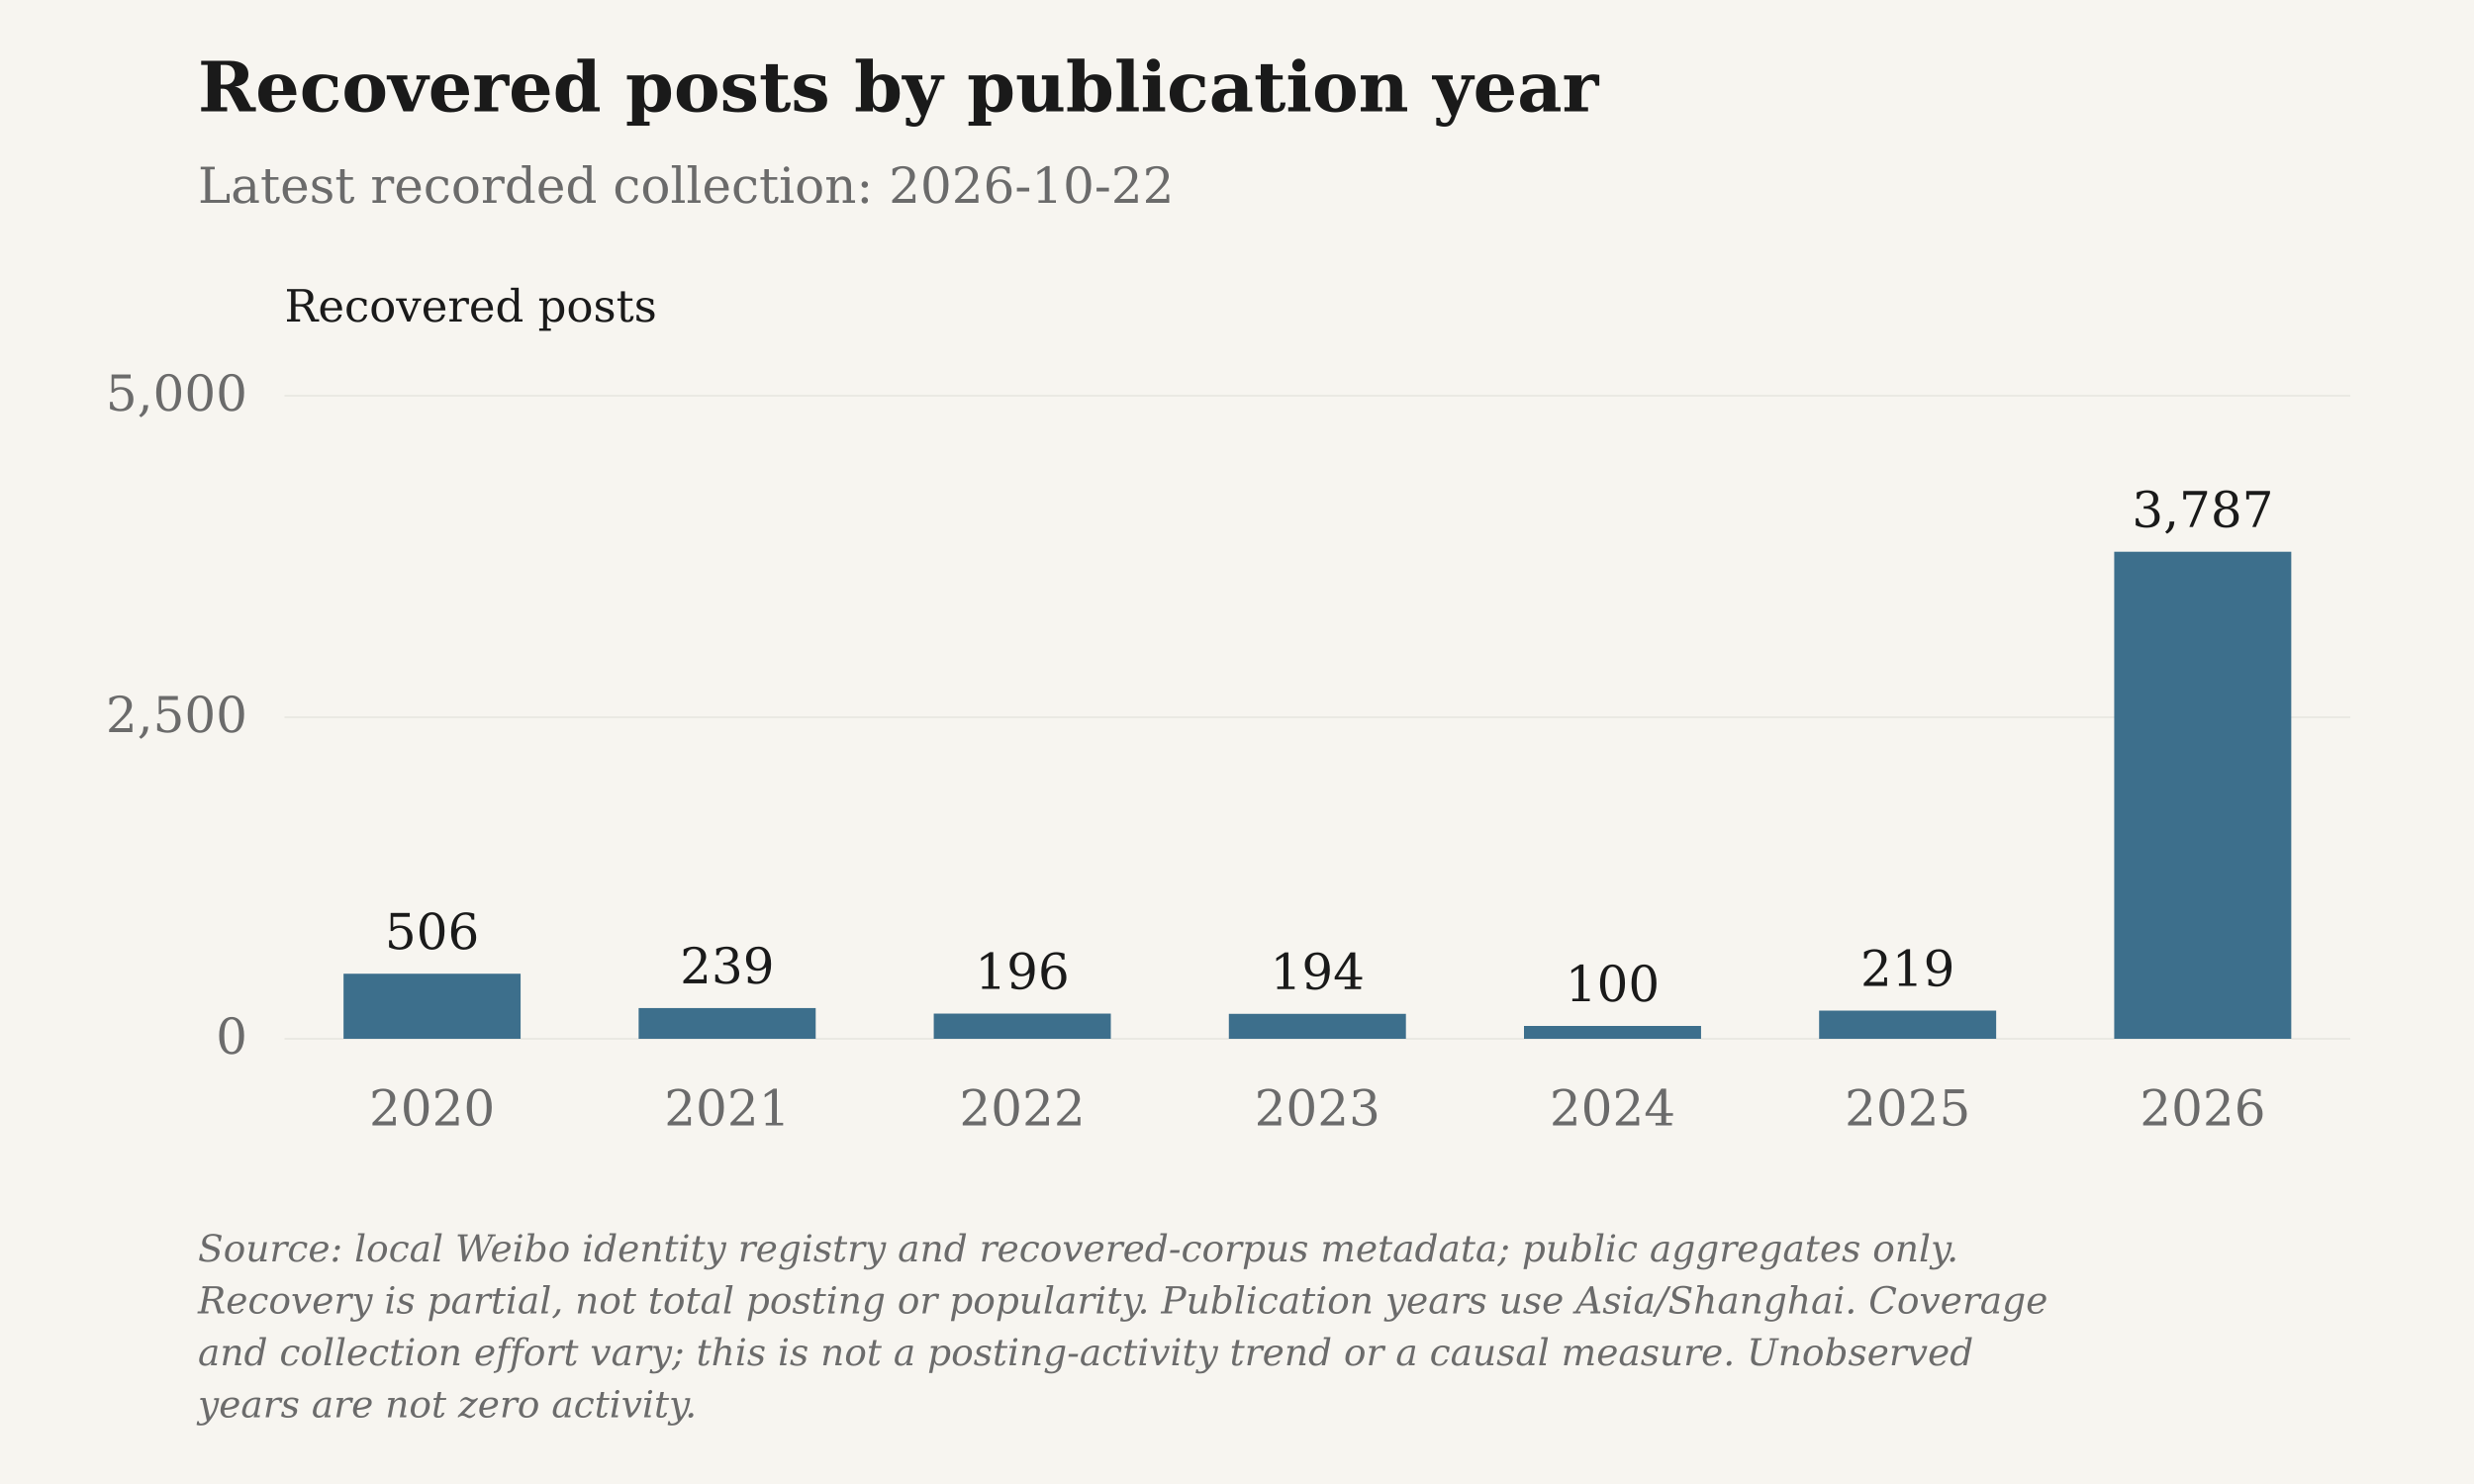
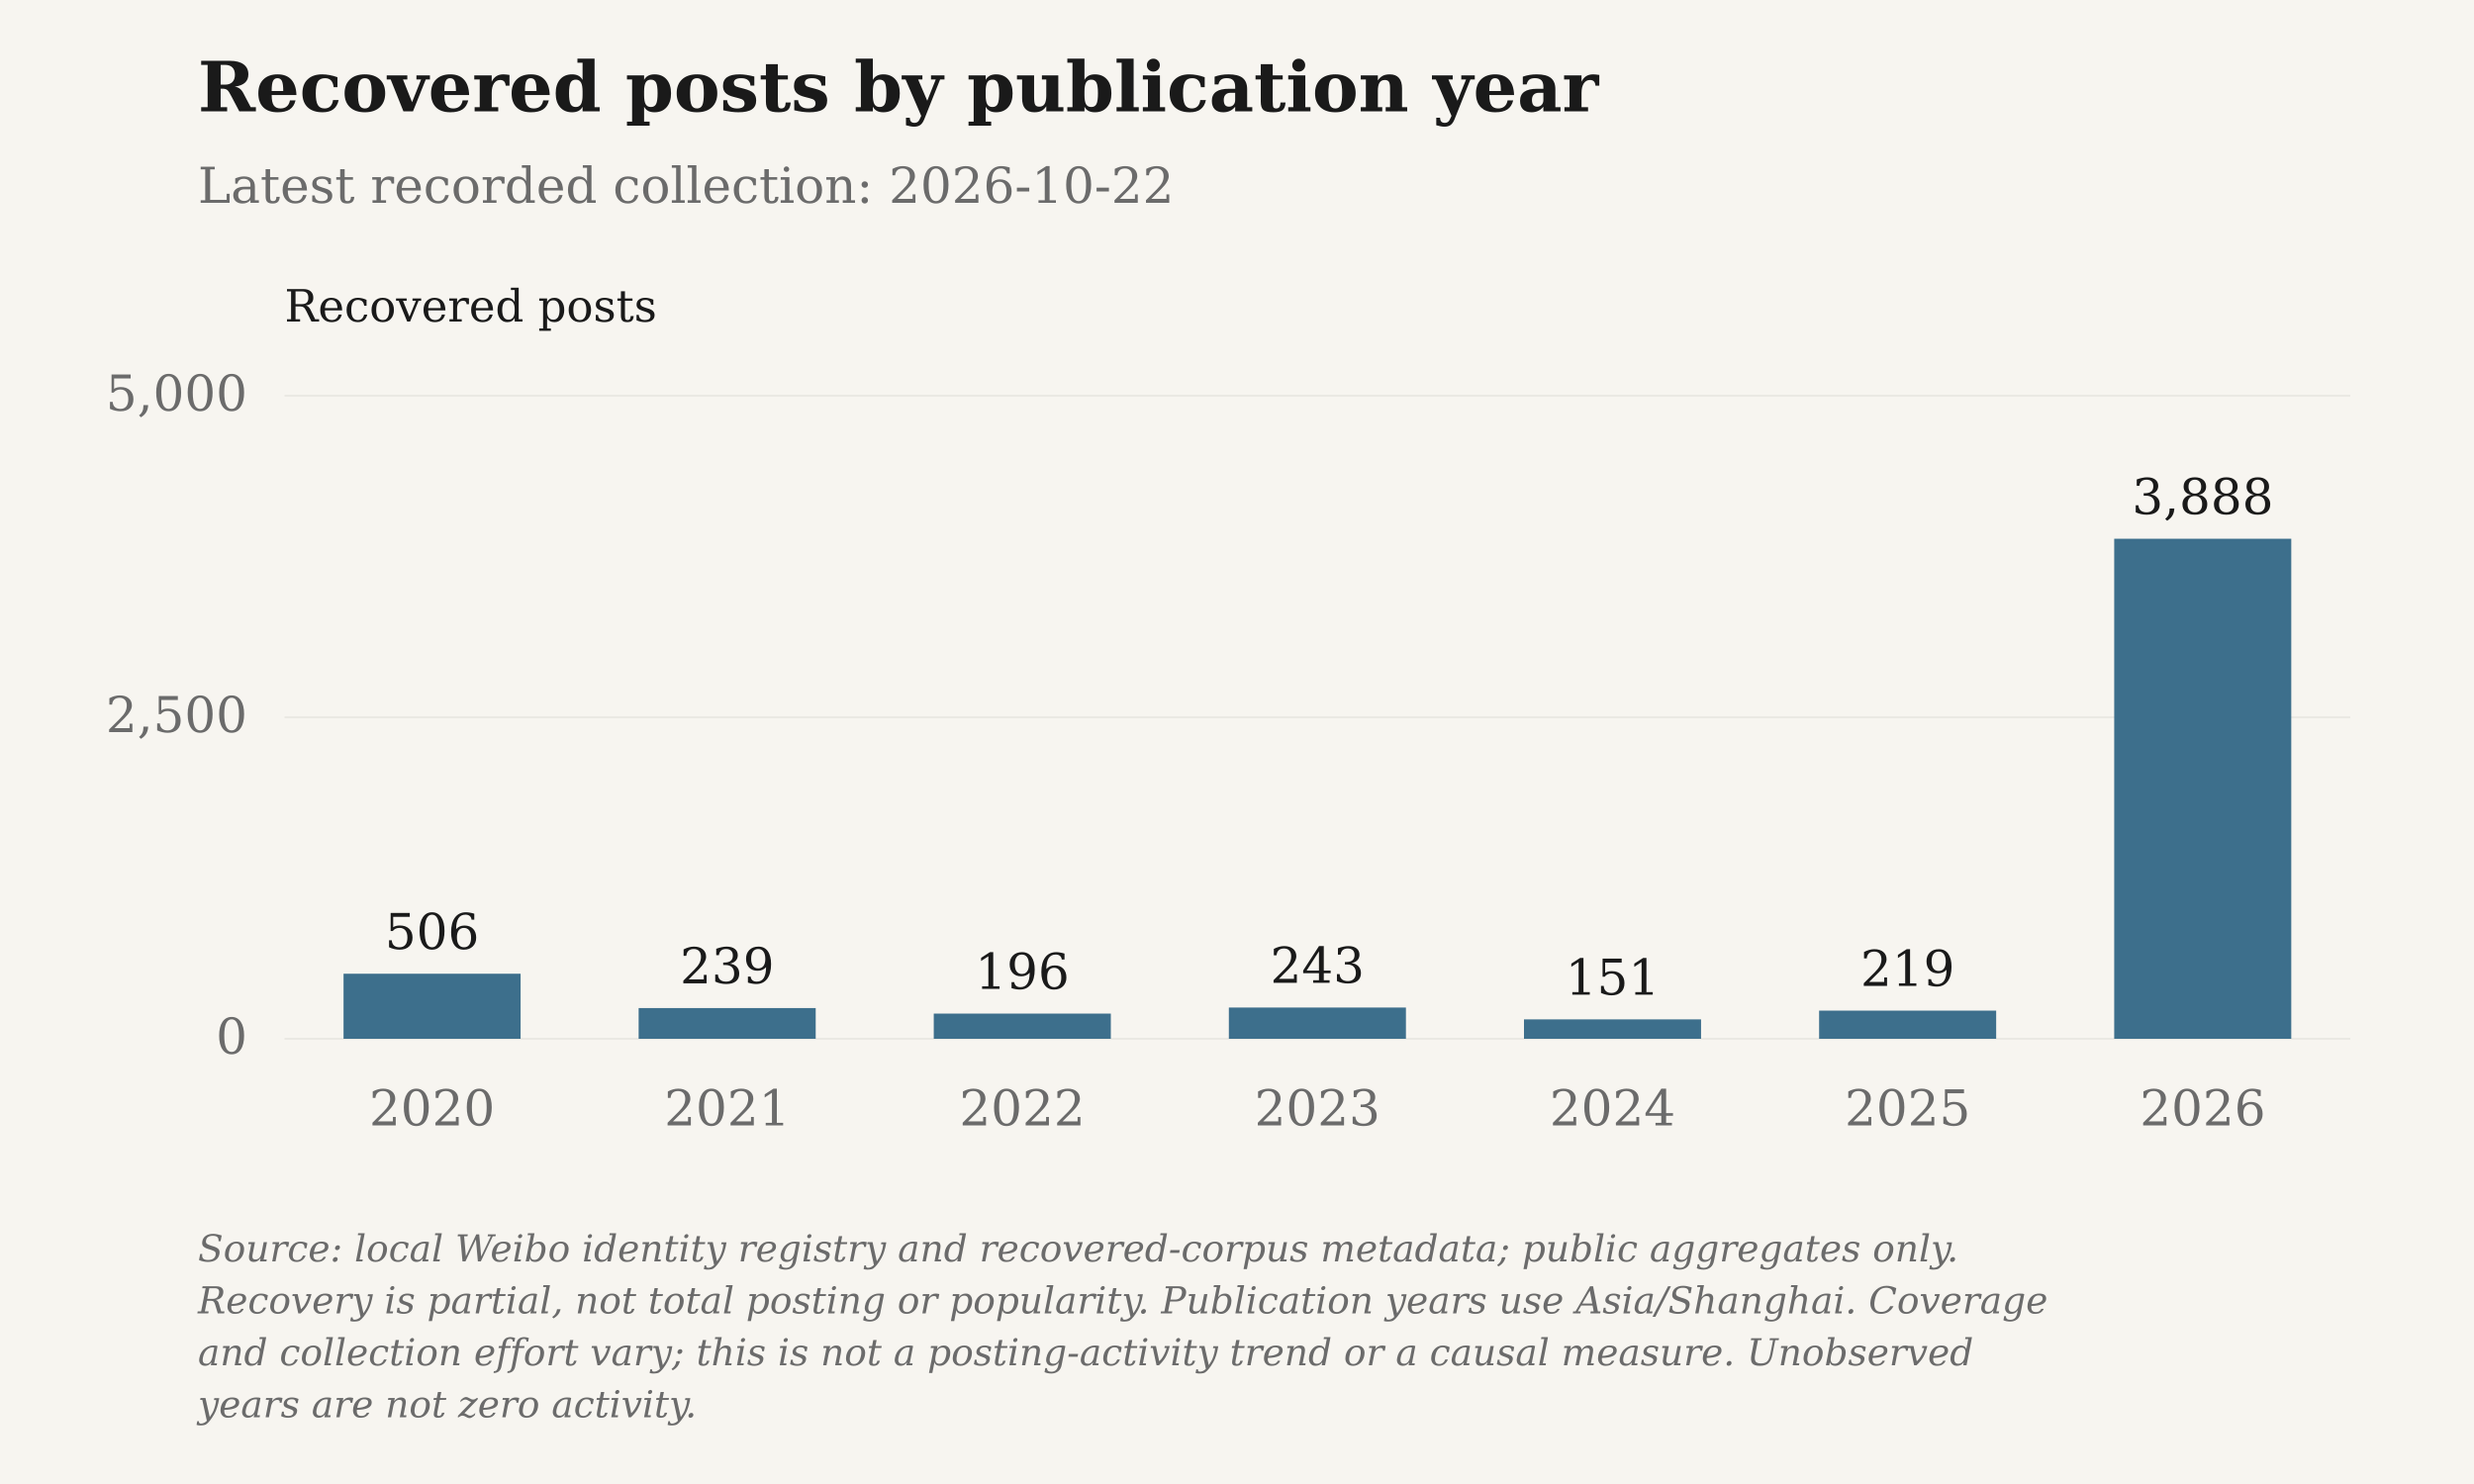
<svg xmlns="http://www.w3.org/2000/svg" viewBox="0 0 1000 600" role="img" aria-label="Recovered posts by publication year">
  <rect class="chart-background" width="1000" height="600" fill="#F7F5F0" />
  <g font-family="DejaVu Serif, Georgia, 'Times New Roman', serif" font-size="20" fill="#6B6B6B">
    <text x="80" y="45" font-size="28" font-weight="bold" fill="#1A1A1A">Recovered posts by publication year</text>
    <text x="80" y="82">Latest recorded collection: 2026-10-22</text>
    <text class="axis-unit" x="115" y="130" font-size="18" fill="#1A1A1A">Recovered posts</text>
    <path d="M115 420.00H950" stroke="#D6D3CC" stroke-opacity=".6" stroke-width=".5" />
    <text x="100" y="426.00" text-anchor="end">0</text>
    <path d="M115 290.00H950" stroke="#D6D3CC" stroke-opacity=".6" stroke-width=".5" />
    <text x="100" y="296.00" text-anchor="end">2,500</text>
    <path d="M115 160.00H950" stroke="#D6D3CC" stroke-opacity=".6" stroke-width=".5" />
    <text x="100" y="166.00" text-anchor="end">5,000</text>
    <rect class="data-bar" data-label="2020" data-value="506" x="138.86" y="393.69" width="71.57" height="26.31" fill="#3D6F8C" />
    <text x="174.64" y="383.69" text-anchor="middle" fill="#1A1A1A">506</text>
    <text x="174.64" y="455" text-anchor="middle">2020</text>
    <rect class="data-bar" data-label="2021" data-value="239" x="258.14" y="407.57" width="71.57" height="12.43" fill="#3D6F8C" />
    <text x="293.93" y="397.57" text-anchor="middle" fill="#1A1A1A">239</text>
    <text x="293.93" y="455" text-anchor="middle">2021</text>
    <rect class="data-bar" data-label="2022" data-value="196" x="377.43" y="409.81" width="71.57" height="10.19" fill="#3D6F8C" />
    <text x="413.21" y="399.81" text-anchor="middle" fill="#1A1A1A">196</text>
    <text x="413.21" y="455" text-anchor="middle">2022</text>
-     <rect class="data-bar" data-label="2023" data-value="194" x="496.71" y="409.91" width="71.57" height="10.09" fill="#3D6F8C" />
-     <text x="532.50" y="399.91" text-anchor="middle" fill="#1A1A1A">194</text>
+     <rect class="data-bar" data-label="2023" data-value="243" x="496.71" y="407.36" width="71.57" height="12.64" fill="#3D6F8C" />
+     <text x="532.50" y="397.36" text-anchor="middle" fill="#1A1A1A">243</text>
    <text x="532.50" y="455" text-anchor="middle">2023</text>
-     <rect class="data-bar" data-label="2024" data-value="100" x="616.00" y="414.80" width="71.57" height="5.20" fill="#3D6F8C" />
-     <text x="651.79" y="404.80" text-anchor="middle" fill="#1A1A1A">100</text>
+     <rect class="data-bar" data-label="2024" data-value="151" x="616.00" y="412.15" width="71.57" height="7.85" fill="#3D6F8C" />
+     <text x="651.79" y="402.15" text-anchor="middle" fill="#1A1A1A">151</text>
    <text x="651.79" y="455" text-anchor="middle">2024</text>
    <rect class="data-bar" data-label="2025" data-value="219" x="735.29" y="408.61" width="71.57" height="11.39" fill="#3D6F8C" />
    <text x="771.07" y="398.61" text-anchor="middle" fill="#1A1A1A">219</text>
    <text x="771.07" y="455" text-anchor="middle">2025</text>
-     <rect class="data-bar" data-label="2026" data-value="3787" x="854.57" y="223.08" width="71.57" height="196.92" fill="#3D6F8C" />
-     <text x="890.36" y="213.08" text-anchor="middle" fill="#1A1A1A">3,787</text>
+     <rect class="data-bar" data-label="2026" data-value="3888" x="854.57" y="217.82" width="71.57" height="202.18" fill="#3D6F8C" />
+     <text x="890.36" y="207.82" text-anchor="middle" fill="#1A1A1A">3,888</text>
    <text x="890.36" y="455" text-anchor="middle">2026</text>
    <text class="figure-source" x="80" y="510" font-size="15" font-style="italic">Source: local Weibo identity registry and recovered-corpus metadata; public aggregates only.</text>
    <text class="figure-source" x="80" y="531" font-size="15" font-style="italic">Recovery is partial, not total posting or popularity. Publication years use Asia/Shanghai. Coverage</text>
    <text class="figure-source" x="80" y="552" font-size="15" font-style="italic">and collection effort vary; this is not a posting-activity trend or a causal measure. Unobserved</text>
    <text class="figure-source" x="80" y="573" font-size="15" font-style="italic">years are not zero activity.</text>
  </g>
</svg>
